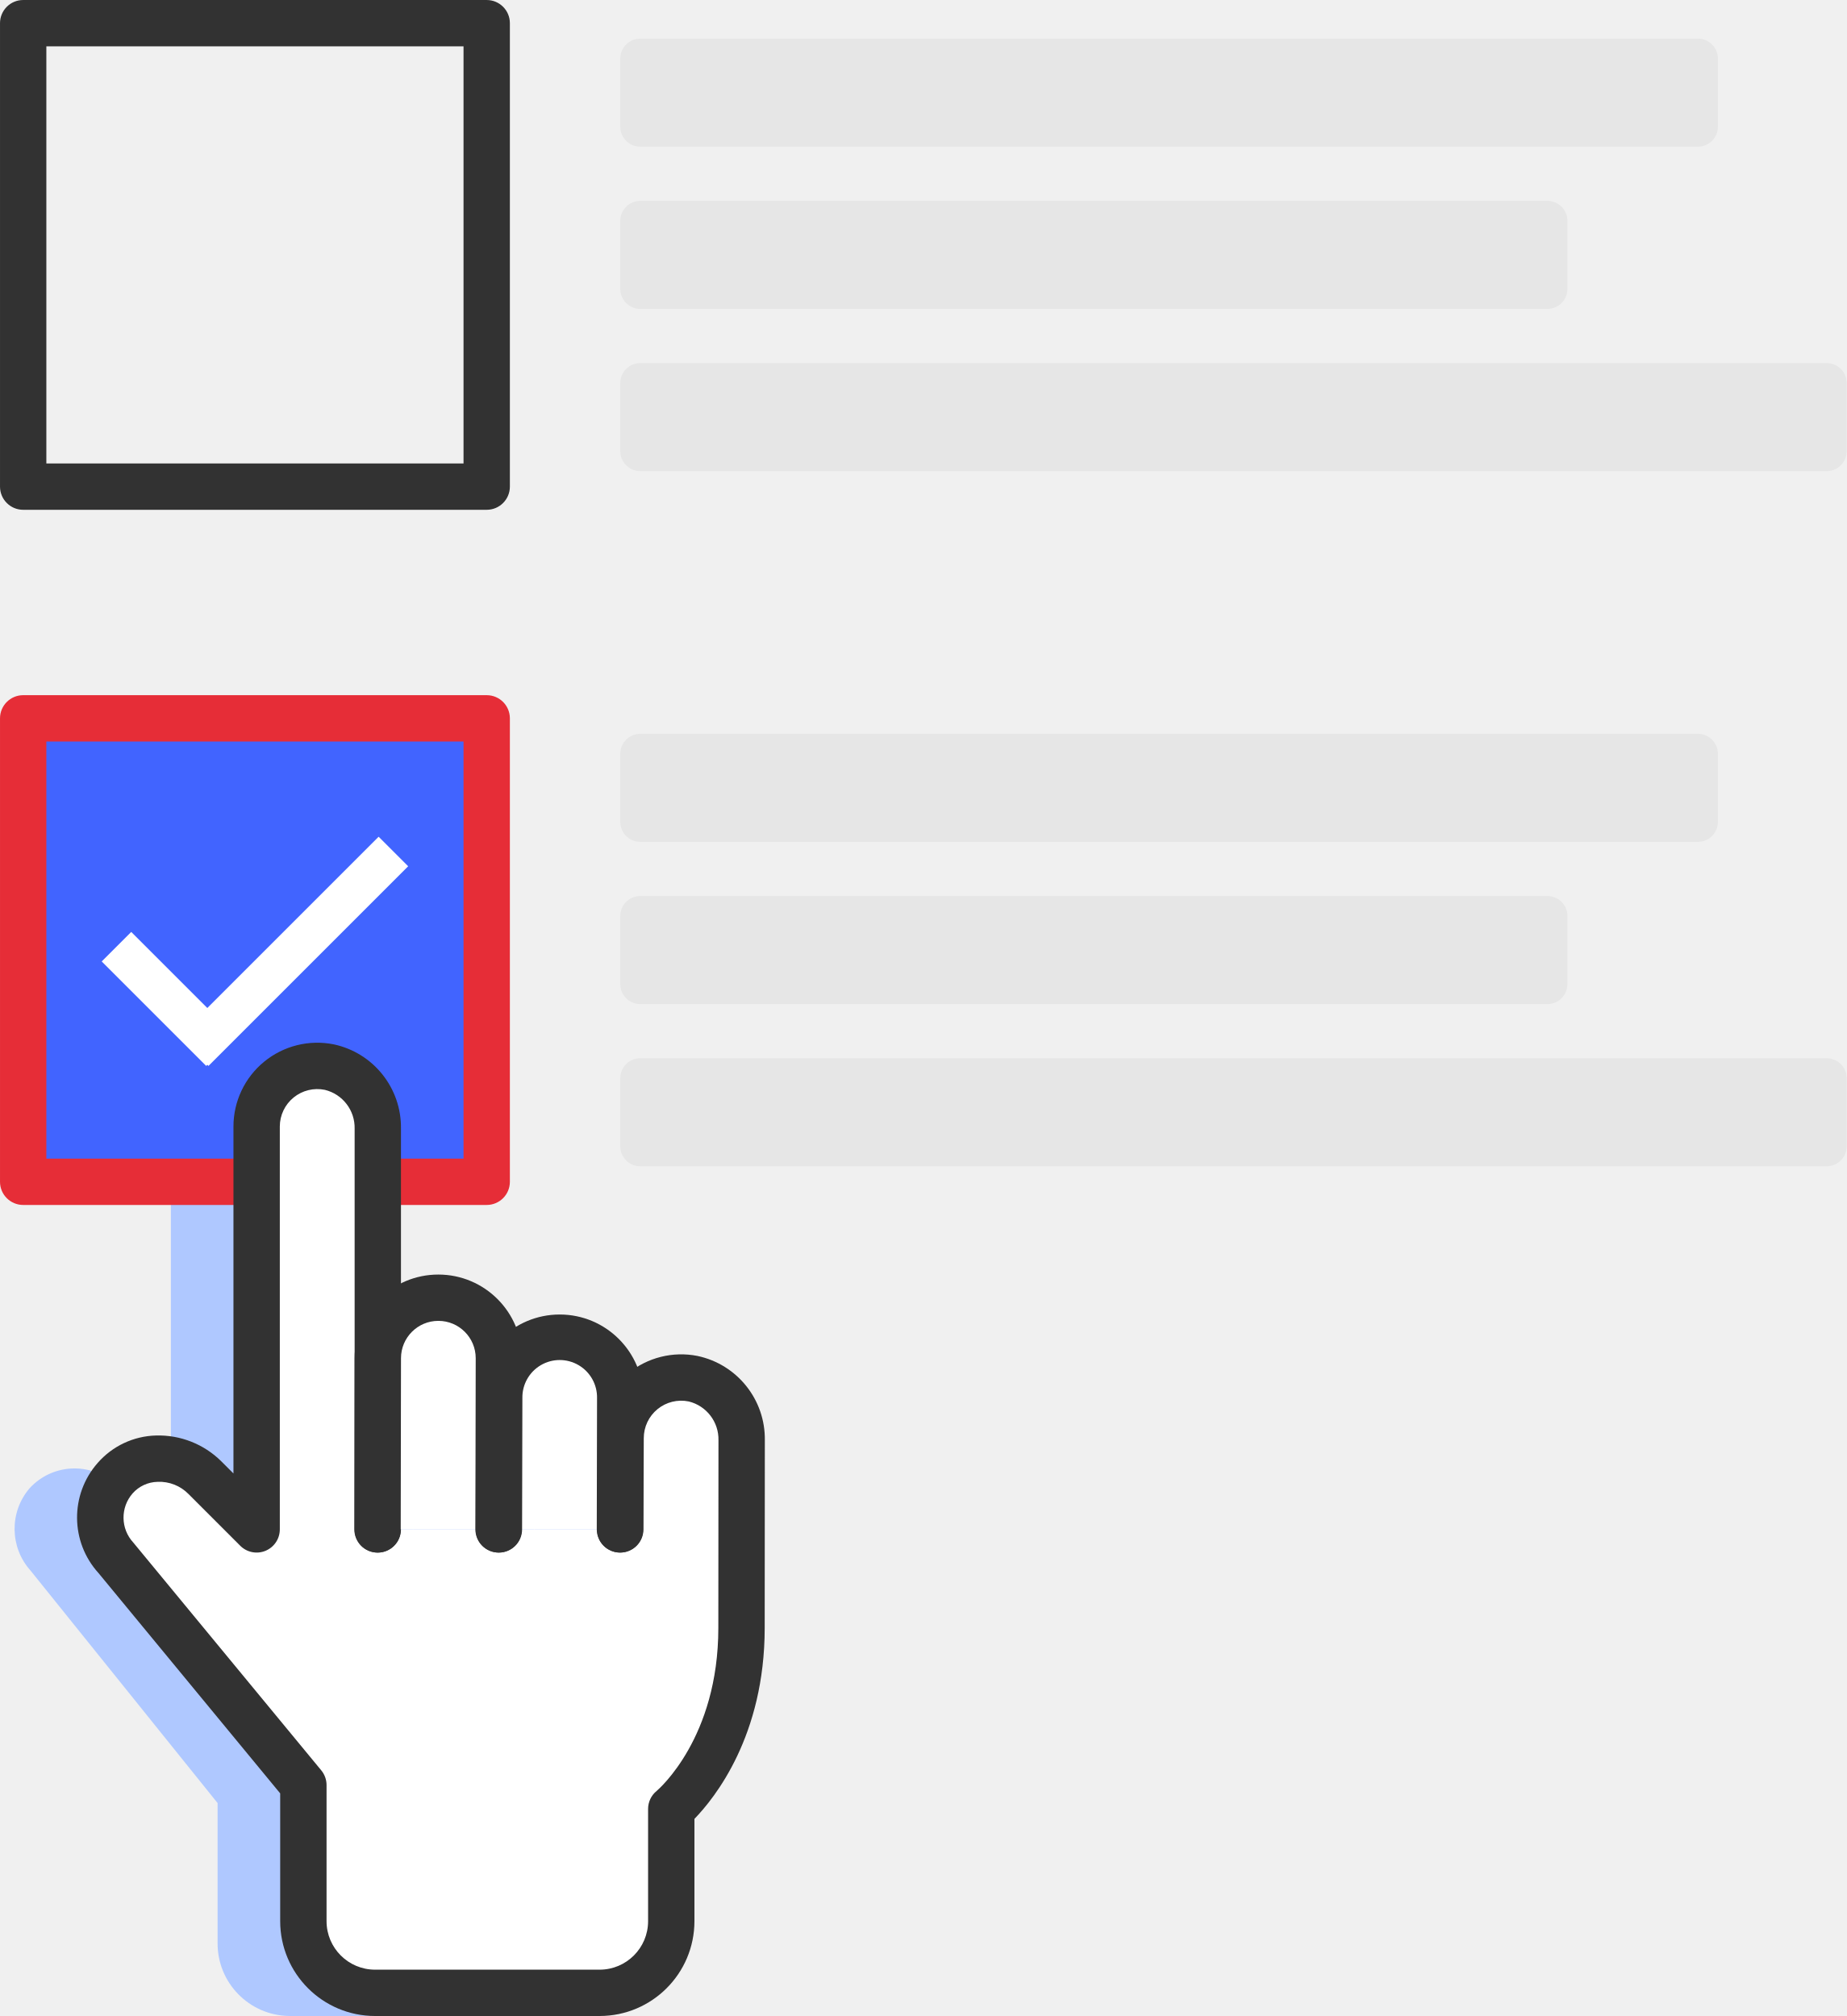
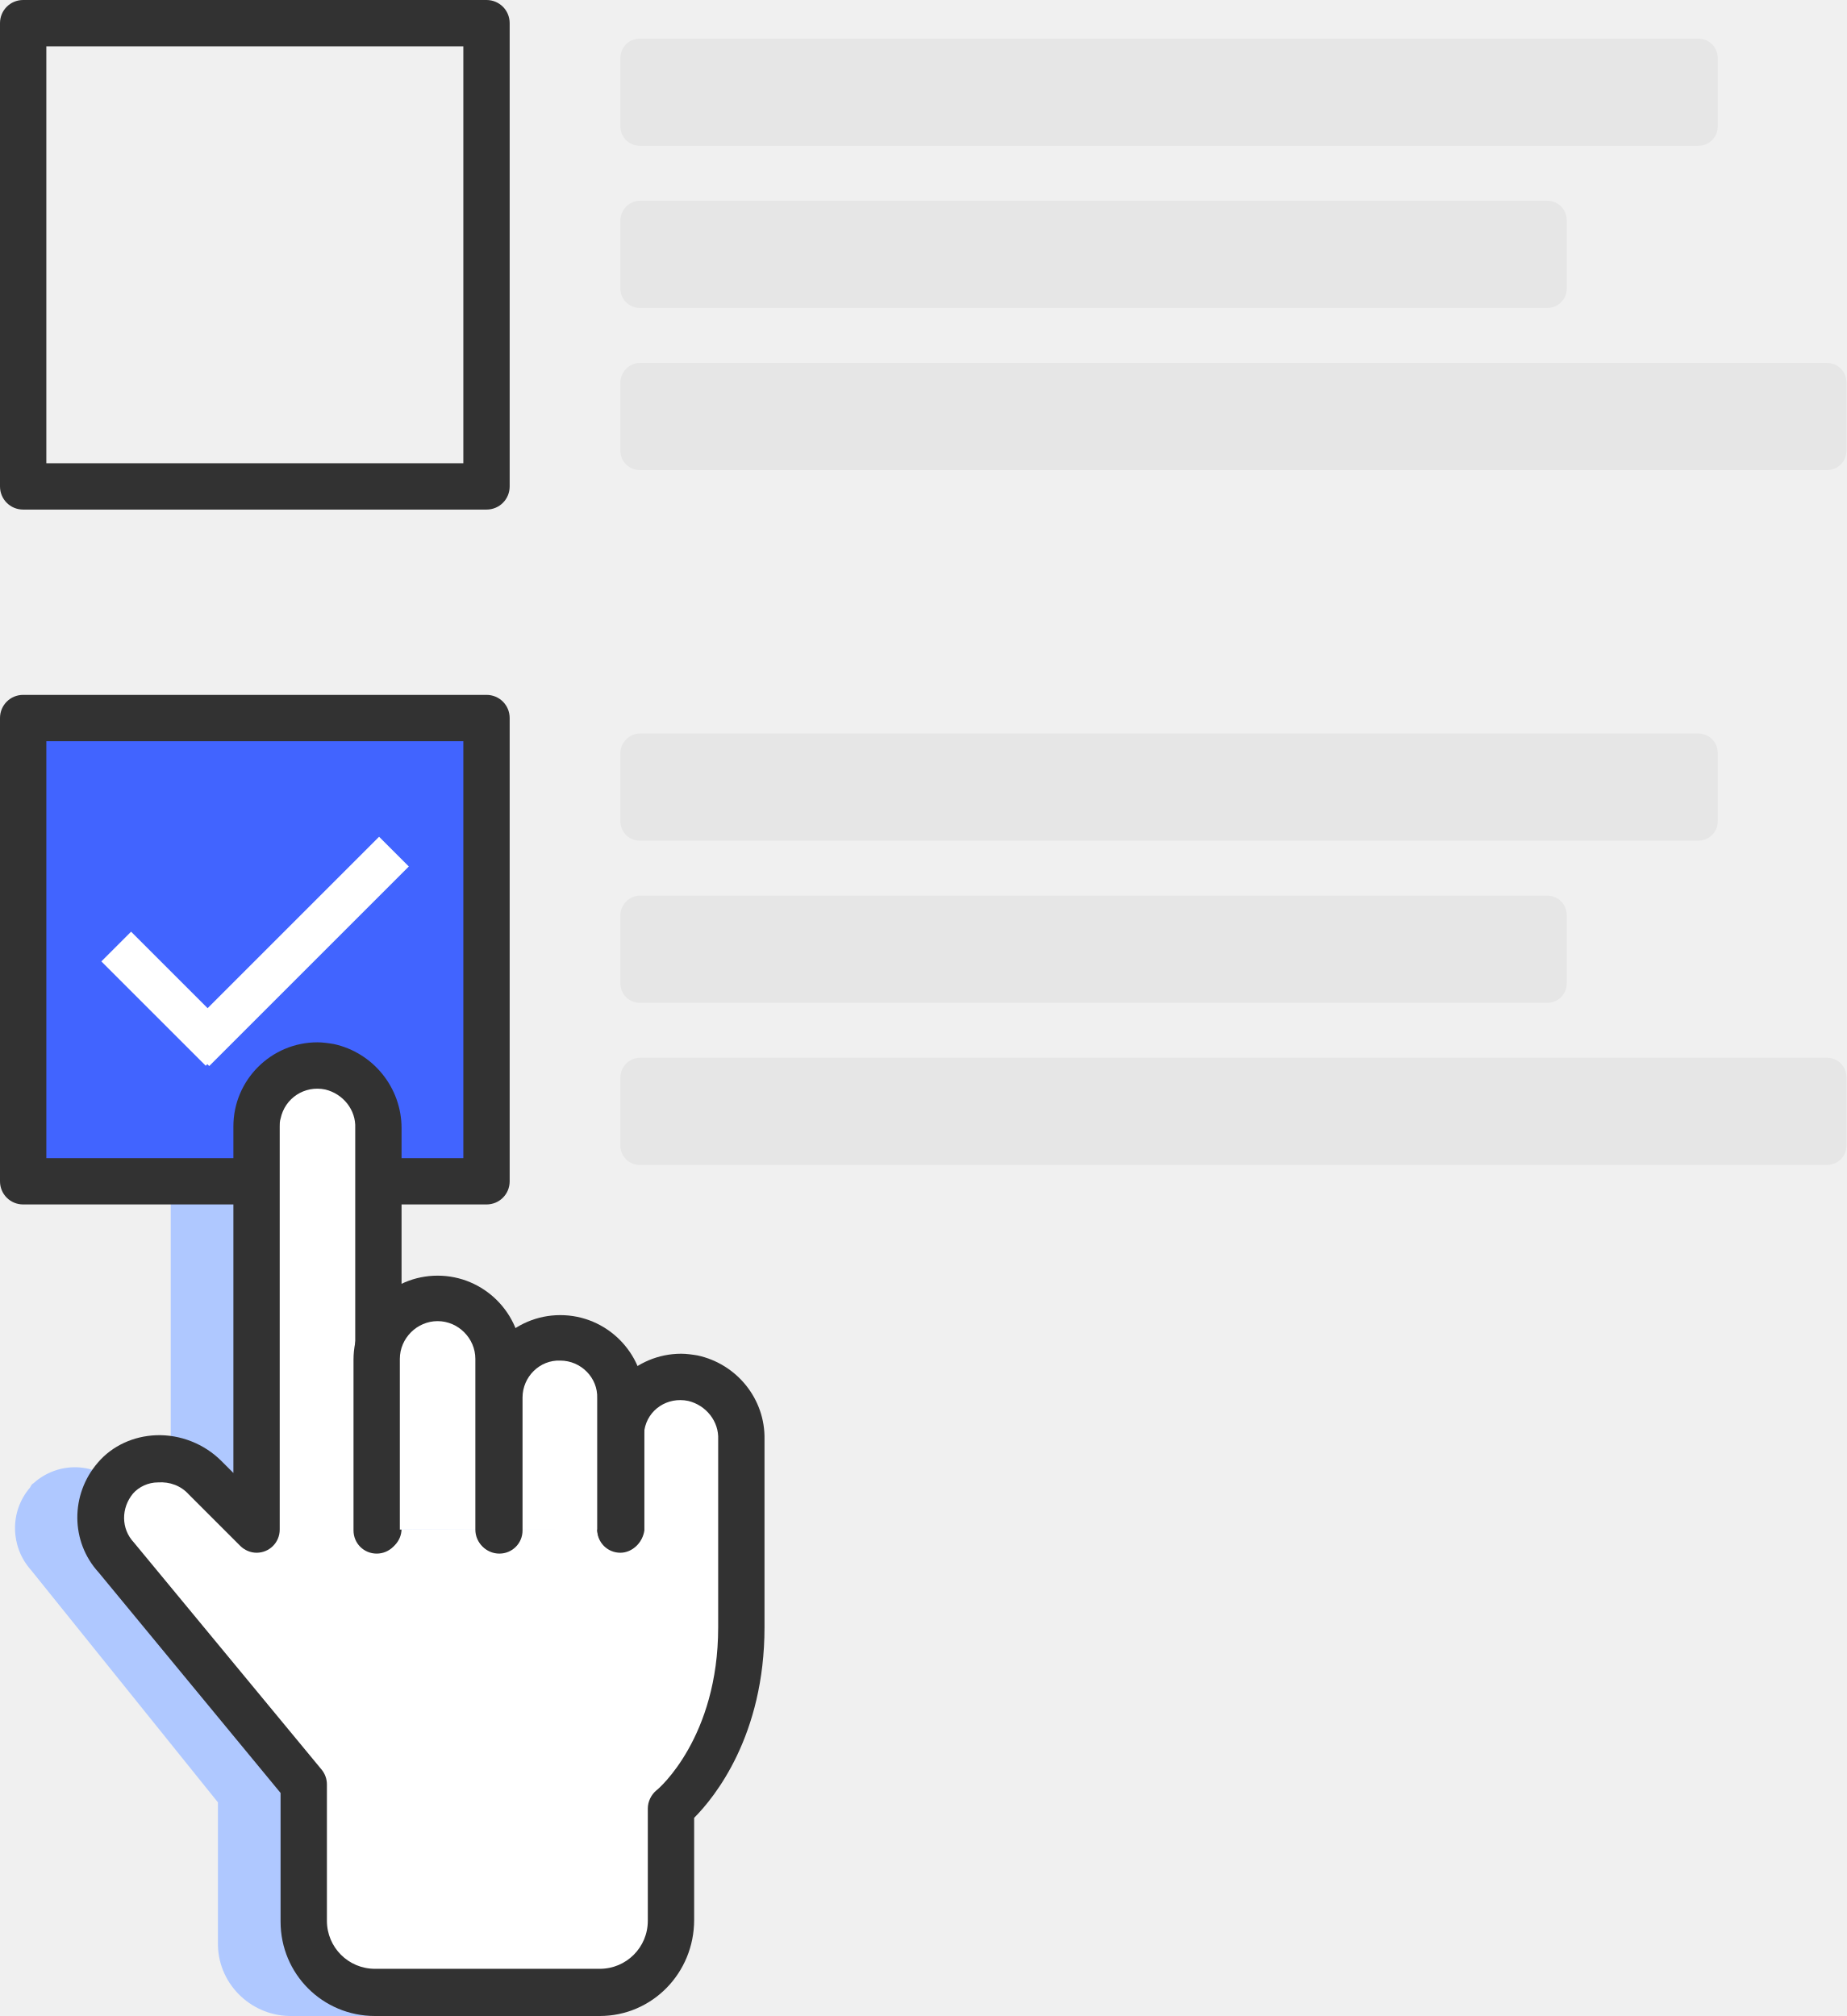
- <svg xmlns="http://www.w3.org/2000/svg" width="215.208" height="234.985" viewBox="0 0 215.208 234.985">
-   <g id="Group_266" data-name="Group 266" transform="translate(-789.789 -325.851)">
-     <g id="Group_269" data-name="Group 269" transform="translate(791.489 450.094)">
-       <g id="Group_266-2" data-name="Group 266">
-         <path id="Path_601" data-name="Path 601" d="M823.125,427.221V379.358a7.379,7.379,0,0,0-5.664-7.37,7.122,7.122,0,0,0-8.459,7.1v48.131l-6.031-6.182a7.088,7.088,0,0,0-10.461.072,7.29,7.29,0,0,0,.148,9.579l21.789,27.085v16.263a8.453,8.453,0,0,0,8.349,8.555h26.175a8.453,8.453,0,0,0,8.349-8.555V460.621s8.187-6.908,8.187-21.62l.013-22.411a7.375,7.375,0,0,0-5.656-7.367,7.113,7.113,0,0,0-8.451,7.1l-.035,10.9" transform="translate(-790.789 -371.85)" fill="#afc8ff" />
-       </g>
-       <g id="Group_267" data-name="Group 267" transform="translate(32.304 27.685)">
-         <path id="Path_602" data-name="Path 602" d="M816.856,409.536l.035-20.446a7.148,7.148,0,0,0-7.052-7.24h0a7.149,7.149,0,0,0-7.055,7.24l-.035,20.446" transform="translate(-802.749 -381.85)" fill="#afc8ff" />
-       </g>
-       <g id="Group_268" data-name="Group 268" transform="translate(46.447 32.46)">
-         <path id="Path_603" data-name="Path 603" d="M822.092,406.485l.035-15.673a7.146,7.146,0,0,0-7.052-7.237h0a7.146,7.146,0,0,0-7.055,7.237l-.035,15.673" transform="translate(-807.985 -383.575)" fill="#afc8ff" />
-       </g>
-     </g>
-     <g id="Group_270" data-name="Group 270" transform="translate(789.789 325.851)">
-       <path id="Path_604" data-name="Path 604" d="M846.509,385.272H792.49a2.7,2.7,0,0,1-2.7-2.7V328.552a2.7,2.7,0,0,1,2.7-2.7h54.019a2.7,2.7,0,0,1,2.7,2.7v54.019A2.7,2.7,0,0,1,846.509,385.272Zm-51.318-5.4h48.617V331.253H795.191Z" transform="translate(-789.789 -325.851)" fill="#323232" />
-     </g>
-     <g id="Group_271" data-name="Group 271" transform="translate(789.789 406.88)">
-       <rect id="Rectangle_89" data-name="Rectangle 89" width="54.356" height="54.356" transform="translate(2.372 2.595)" fill="#4164ff" />
-       <path id="Path_605" data-name="Path 605" d="M846.509,415.272H792.49a2.7,2.7,0,0,1-2.7-2.7V358.552a2.7,2.7,0,0,1,2.7-2.7h54.019a2.7,2.7,0,0,1,2.7,2.7v54.019A2.7,2.7,0,0,1,846.509,415.272Zm-51.318-5.4h48.617V361.253H795.191Z" transform="translate(-789.789 -355.851)" fill="#e62d37" />
-     </g>
-     <g id="Group_276" data-name="Group 276" transform="translate(798.77 447.396)">
-       <g id="Group_273" data-name="Group 273">
-         <path id="Path_607" data-name="Path 607" d="M826.455,425.869V379.174a7.233,7.233,0,0,0-5.661-7.19,7.07,7.07,0,0,0-8.459,6.928v46.956l-6.034-6.031a7.208,7.208,0,0,0-10.461.07,6.979,6.979,0,0,0,.151,9.345l21.786,26.424v15.866a8.347,8.347,0,0,0,8.349,8.346H852.3a8.345,8.345,0,0,0,8.346-8.346V458.453s8.187-6.739,8.187-21.092l.016-21.864a7.232,7.232,0,0,0-5.656-7.187,7.062,7.062,0,0,0-8.451,6.925l-.035,10.634" transform="translate(-791.405 -369.152)" fill="#fff" />
-         <path id="Path_608" data-name="Path 608" d="M854.013,484.291H827.835a11.061,11.061,0,0,1-11.05-11.05v-14.9L795.618,432.67a9.632,9.632,0,0,1-.114-12.83,9.344,9.344,0,0,1,6.809-3.212,10.38,10.38,0,0,1,7.6,3l1.426,1.426V380.612a9.767,9.767,0,0,1,11.668-9.58,9.9,9.9,0,0,1,7.854,9.842v46.7a2.7,2.7,0,0,1-5.4,0v-46.7a4.551,4.551,0,0,0-3.471-4.535,4.367,4.367,0,0,0-5.248,4.273v46.959a2.7,2.7,0,0,1-4.61,1.91l-6.037-6.037a4.742,4.742,0,0,0-3.592-1.415,4,4,0,0,0-2.917,1.348,4.29,4.29,0,0,0,.087,5.737l21.9,26.545a2.7,2.7,0,0,1,.616,1.718v15.866a5.654,5.654,0,0,0,5.648,5.648h26.178a5.652,5.652,0,0,0,5.645-5.648V460.153a2.7,2.7,0,0,1,.986-2.085c.281-.238,7.2-6.226,7.2-19.007l.016-21.864a4.553,4.553,0,0,0-3.468-4.538,4.363,4.363,0,0,0-5.237,4.276l-.038,10.645a2.7,2.7,0,0,1-2.7,2.693h-.011a2.7,2.7,0,0,1-2.69-2.712l.038-10.636a9.764,9.764,0,0,1,11.66-9.57,9.9,9.9,0,0,1,7.849,9.848l-.016,21.862c0,12.554-5.81,19.8-8.187,22.248v11.93A11.061,11.061,0,0,1,854.013,484.291Z" transform="translate(-793.114 -370.851)" fill="#323232" />
-       </g>
-       <g id="Group_274" data-name="Group 274" transform="translate(32.32 27.009)">
-         <path id="Path_609" data-name="Path 609" d="M820.186,408.86l.035-19.947a7.058,7.058,0,0,0-7.052-7.063h0a7.061,7.061,0,0,0-7.055,7.063l-.035,19.947" transform="translate(-803.381 -379.152)" fill="#fff" />
-         <path id="Path_610" data-name="Path 610" d="M821.885,413.263h-.005a2.7,2.7,0,0,1-2.7-2.706l.038-19.949a4.354,4.354,0,1,0-8.708.005l-.032,19.955a2.7,2.7,0,0,1-2.7,2.7h-.005a2.7,2.7,0,0,1-2.7-2.706l.032-19.949a9.756,9.756,0,1,1,19.512.005l-.038,19.955A2.7,2.7,0,0,1,821.885,413.263Z" transform="translate(-805.08 -380.851)" fill="#323232" />
-       </g>
-       <g id="Group_275" data-name="Group 275" transform="translate(46.462 31.665)">
-         <path id="Path_611" data-name="Path 611" d="M825.422,405.926l.038-15.29a7.058,7.058,0,0,0-7.055-7.06h0a7.056,7.056,0,0,0-7.052,7.06l-.038,15.29" transform="translate(-808.617 -380.874)" fill="#fff" />
-         <path id="Path_612" data-name="Path 612" d="M827.124,410.33h-.005a2.7,2.7,0,0,1-2.7-2.706l.032-15.29a4.351,4.351,0,1,0-8.7,0l-.035,15.3a2.7,2.7,0,0,1-2.7,2.7h-.005a2.7,2.7,0,0,1-2.7-2.706l.035-15.29a9.753,9.753,0,1,1,19.507,0l-.032,15.3A2.7,2.7,0,0,1,827.124,410.33Z" transform="translate(-810.316 -382.575)" fill="#323232" />
-       </g>
-     </g>
-     <g id="Group_277" data-name="Group 277" transform="translate(862.074 411.384)">
-       <rect id="Rectangle_90" data-name="Rectangle 90" width="127.916" height="12.595" rx="2.332" fill="#e6e6e6" />
-       <rect id="Rectangle_91" data-name="Rectangle 91" width="142.923" height="12.595" rx="2.332" transform="translate(0 37.816)" fill="#e6e6e6" />
-       <rect id="Rectangle_92" data-name="Rectangle 92" width="110.38" height="12.595" rx="2.332" transform="translate(0 18.908)" fill="#e6e6e6" />
-     </g>
-     <g id="Group_278" data-name="Group 278" transform="translate(862.074 330.355)">
-       <rect id="Rectangle_93" data-name="Rectangle 93" width="127.916" height="12.595" rx="2.332" fill="#e6e6e6" />
-       <rect id="Rectangle_94" data-name="Rectangle 94" width="142.923" height="12.595" rx="2.332" transform="translate(0 37.816)" fill="#e6e6e6" />
-       <rect id="Rectangle_95" data-name="Rectangle 95" width="110.38" height="12.595" rx="2.332" transform="translate(0 18.908)" fill="#e6e6e6" />
-     </g>
-     <g id="Group_280" data-name="Group 280" transform="translate(2.872 1.963)">
-       <g id="Group_178" data-name="Group 178" transform="translate(798.77 432.514)">
-         <rect id="Rectangle_76" data-name="Rectangle 76" width="4.867" height="17.22" transform="translate(0 3.441) rotate(-45)" fill="#fff" />
-       </g>
-       <g id="Group_179" data-name="Group 179" transform="translate(807.77 421.417)">
-         <rect id="Rectangle_77" data-name="Rectangle 77" width="4.867" height="32.913" transform="translate(23.273 0) rotate(45)" fill="#fff" />
-       </g>
-     </g>
+ <svg xmlns="http://www.w3.org/2000/svg" version="1.1" id="icon-select" x="0" y="0" viewBox="0 0 215.2 235" xml:space="preserve">
+   <style>
+     .icon-select--st0{fill:#afc8ff}.icon-select--st3{fill:#fff}.icon-select--st4{fill:#323232}.icon-select--st5{fill:#e6e6e6}
+     .icon-select--animate-opacity {
+       animation: animateOpacity 5s infinite;
+     }
+     @keyframes animateOpacity {
+       0%,
+       17.5%,
+       95%,
+       100% {
+         opacity: 0;
+       }
+       37.5%,
+       75% {
+         opacity: 1;
+       }
+     }
+   </style>
+   <defs>
+     <linearGradient id="iconSelectGradient" x1="100%" y1="100%">
+       <stop offset="0%" stop-color="#323232" stop-opacity="1">
+         <animate attributeName="stop-color" values="#323232;#323232;#e62d37;#e62d37;#e62d37;#e62d37;#323232;#323232" dur="5s" repeatCount="indefinite" />
+       </stop>
+       <stop offset="100%" stop-color="#323232" stop-opacity="1">
+         <animate attributeName="stop-color" values="#323232;#323232;#e62d37;#e62d37;#e62d37;#e62d37;#323232;#323232" dur="5s" repeatCount="indefinite" />
+       </stop>
+     </linearGradient>
+   </defs>
+   <path class="icon-select--st0" d="M34 179.6v-47.9c.1-3.5-2.3-6.6-5.7-7.4-3.9-.7-7.6 1.8-8.3 5.7-.1.5-.1 1-.1 1.4v48.1l-6-6.2c-2.7-2.9-7.1-3-10-.4-.2.1-.3.3-.4.5-2.4 2.8-2.3 6.9.1 9.6l21.8 27.1v16.3c-.1 4.7 3.7 8.5 8.3 8.6h26.2c4.7-.1 8.4-3.9 8.3-8.6V213s8.2-6.9 8.2-21.6V169c.1-3.5-2.3-6.6-5.7-7.4-3.9-.7-7.6 1.8-8.3 5.6-.1.5-.1 1-.1 1.5v10.9" />
+   <path class="icon-select--st0" d="M48.1 179.6v-20.4c.1-3.9-3.1-7.2-7.1-7.2-3.9.1-7.1 3.3-7.1 7.2v20.4" />
+   <path class="icon-select--st0" d="M62.3 179.6v-15.7c.1-3.9-3.1-7.2-7.1-7.2-3.9 0-7.1 3.3-7.1 7.2v15.7" />
+   <path fill="#4164ff" d="M2.4 83.6h54.4V138H2.4z" class="icon-select--animate-opacity" />
+   <path d="M56.7 140.4h-54c-1.5 0-2.7-1.2-2.7-2.7v-54C0 82.2 1.2 81 2.7 81h54c1.5 0 2.7 1.2 2.7 2.7v54c0 1.5-1.2 2.7-2.7 2.7zM5.4 135H54V86.4H5.4V135z" fill="url(#iconSelectGradient)" />
+   <path class="icon-select--st3" d="M44 178.3v-46.7c.1-3.4-2.3-6.4-5.7-7.2-3.8-.8-7.6 1.7-8.3 5.5-.1.5-.1.9-.1 1.4v47l-6-6c-2.8-2.9-7.3-3-10.2-.2l-.3.3c-2.4 2.7-2.3 6.7.2 9.3l21.8 26.4V224c0 4.6 3.7 8.3 8.3 8.3h26.2c4.6 0 8.3-3.7 8.3-8.3v-13.1s8.2-6.7 8.2-21.1v-21.9c.1-3.4-2.3-6.4-5.7-7.2-3.8-.8-7.5 1.7-8.3 5.5-.1.5-.1.9-.1 1.4v10.6" />
+   <path class="icon-select--st4" d="M69.9 235H43.7c-6.1 0-11-4.9-11-11v-15l-21.2-25.7c-3.3-3.6-3.3-9.1-.1-12.8 1.7-2 4.2-3.1 6.8-3.2 2.8-.1 5.6 1 7.6 3l1.4 1.4v-40.4c0-5.4 4.4-9.8 9.8-9.8.6 0 1.3.1 1.9.2 4.6 1 7.9 5.1 7.9 9.8v46.7c0 1.5-1.2 2.7-2.7 2.7s-2.7-1.2-2.7-2.7v-46.7c.1-2.1-1.4-4-3.5-4.5-2.4-.5-4.7 1-5.2 3.4-.1.3-.1.6-.1.9v47c0 1.5-1.2 2.7-2.7 2.7-.7 0-1.4-.3-1.9-.8l-6-6c-.9-1-2.2-1.5-3.6-1.4-1.1 0-2.2.5-2.9 1.3-1.4 1.7-1.4 4.1.1 5.7l21.9 26.5c.4.5.6 1.1.6 1.7v15.9c0 3.1 2.5 5.6 5.6 5.6h26.2c3.1 0 5.6-2.5 5.6-5.6v-13.1c0-.8.4-1.6 1-2.1.3-.2 7.2-6.2 7.2-19v-21.9c.1-2.1-1.4-4-3.5-4.5-2.4-.5-4.7 1-5.1 3.4-.1.3-.1.6-.1.9v10.6c0 1.5-1.2 2.7-2.7 2.7-1.5 0-2.7-1.2-2.7-2.7v-10.6c0-5.4 4.4-9.8 9.8-9.8.6 0 1.3.1 1.9.2 4.6 1 7.9 5.1 7.8 9.8v21.9c0 12.6-5.8 19.8-8.2 22.2v11.9c0 6.2-4.9 11.2-11 11.2z" />
+   <path class="icon-select--st3" d="M58.1 178.3v-19.9c0-3.9-3.2-7.1-7.1-7.1-3.9 0-7.1 3.2-7.1 7.1v19.9" />
+   <path class="icon-select--st4" d="M58.1 181c-1.5 0-2.7-1.2-2.7-2.7v-19.9c0-2.4-2-4.4-4.4-4.4s-4.4 2-4.4 4.4v20c0 1.5-1.2 2.7-2.7 2.7-1.5 0-2.7-1.2-2.7-2.7v-19.9c0-5.4 4.4-9.8 9.8-9.8s9.8 4.4 9.8 9.8v20c0 1.3-1.2 2.5-2.7 2.5z" />
+   <path class="icon-select--st3" d="M72.2 178.3V163c0-3.9-3.2-7.1-7.1-7.1-3.9 0-7.1 3.2-7.1 7.1v15.3" />
+   <path class="icon-select--st4" d="M72.3 181c-1.5 0-2.7-1.2-2.7-2.7V163c.1-2.4-1.9-4.4-4.3-4.4-2.4-.1-4.4 1.9-4.4 4.3v15.5c0 1.5-1.2 2.7-2.7 2.7-1.5 0-2.7-1.2-2.7-2.7v-15.3c0-5.4 4.4-9.8 9.8-9.8s9.8 4.4 9.8 9.8v15.3c-.2 1.4-1.4 2.6-2.8 2.6z" />
+   <path class="icon-select--st4" d="M56.7 59.4h-54c-1.5 0-2.7-1.2-2.7-2.7v-54C0 1.2 1.2 0 2.7 0h54c1.5 0 2.7 1.2 2.7 2.7v54c0 1.5-1.2 2.7-2.7 2.7zM5.4 54H54V5.4H5.4V54z" />
+   <g>
+     <path class="icon-select--st5" d="M74.6 85.5h123.3c1.3 0 2.3 1 2.3 2.3v7.9c0 1.3-1 2.3-2.3 2.3H74.6c-1.3 0-2.3-1-2.3-2.3v-7.9c0-1.2 1-2.3 2.3-2.3z" />
+     <path class="icon-select--st5" d="M74.6 123.3h138.3c1.3 0 2.3 1 2.3 2.3v7.9c0 1.3-1 2.3-2.3 2.3H74.6c-1.3 0-2.3-1-2.3-2.3v-7.9c0-1.2 1-2.3 2.3-2.3z" />
+     <path class="icon-select--st5" d="M74.6 104.4h105.7c1.3 0 2.3 1 2.3 2.3v7.9c0 1.3-1 2.3-2.3 2.3H74.6c-1.3 0-2.3-1-2.3-2.3v-7.9c0-1.2 1-2.3 2.3-2.3z" />
+     <path class="icon-select--st5" d="M74.6 4.5h123.3c1.3 0 2.3 1 2.3 2.3v7.9c0 1.3-1 2.3-2.3 2.3H74.6c-1.3 0-2.3-1-2.3-2.3V6.8c0-1.3 1-2.3 2.3-2.3z" />
+     <path class="icon-select--st5" d="M74.6 42.3h138.3c1.3 0 2.3 1 2.3 2.3v7.9c0 1.3-1 2.3-2.3 2.3H74.6c-1.3 0-2.3-1-2.3-2.3v-7.9c0-1.2 1-2.3 2.3-2.3z" />
+     <path class="icon-select--st5" d="M74.6 23.4h105.7c1.3 0 2.3 1 2.3 2.3v7.9c0 1.3-1 2.3-2.3 2.3H74.6c-1.3 0-2.3-1-2.3-2.3v-7.9c0-1.2 1-2.3 2.3-2.3z" />
+   </g>
+   <g class="icon-select--animate-opacity icon-select--st3">
+     <path transform="rotate(-45 19.66076 116.4352)" d="M17.2 107.8h4.9V125h-4.9z" />
+     <path transform="rotate(-45 34.20908 110.8872)" d="M17.8 108.5h32.9v4.9H17.8z" />
  </g>
</svg>
